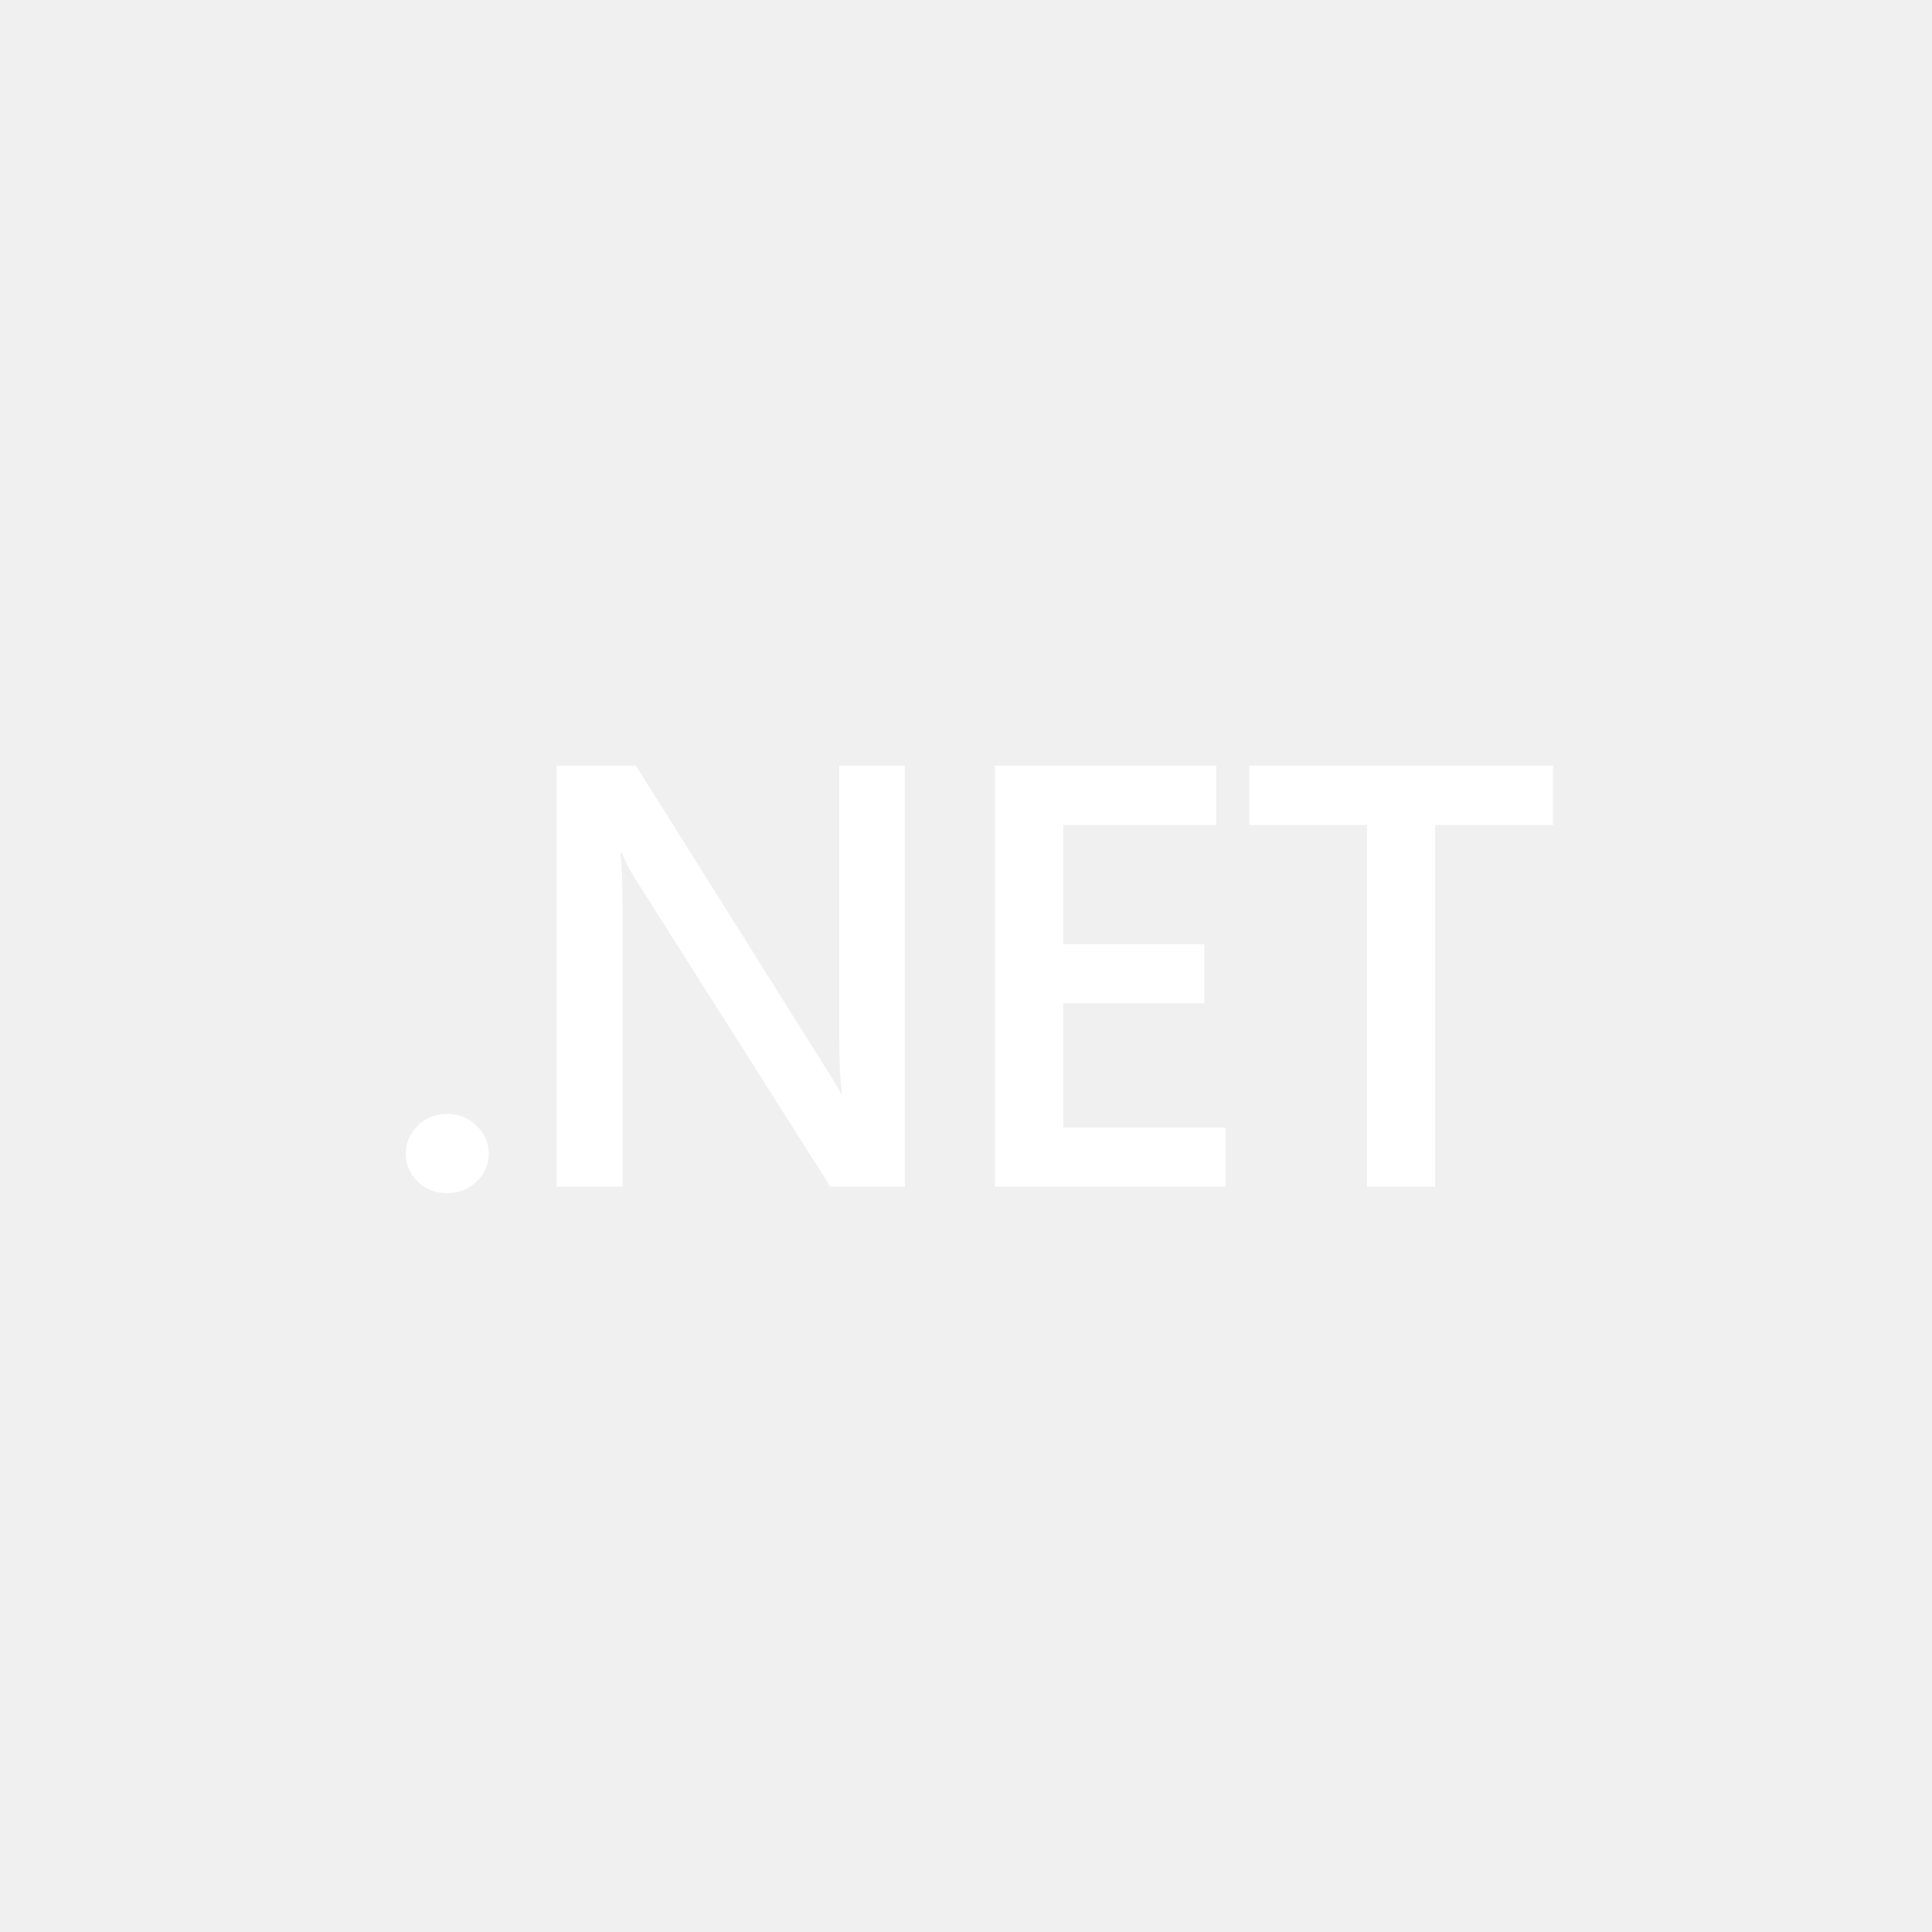
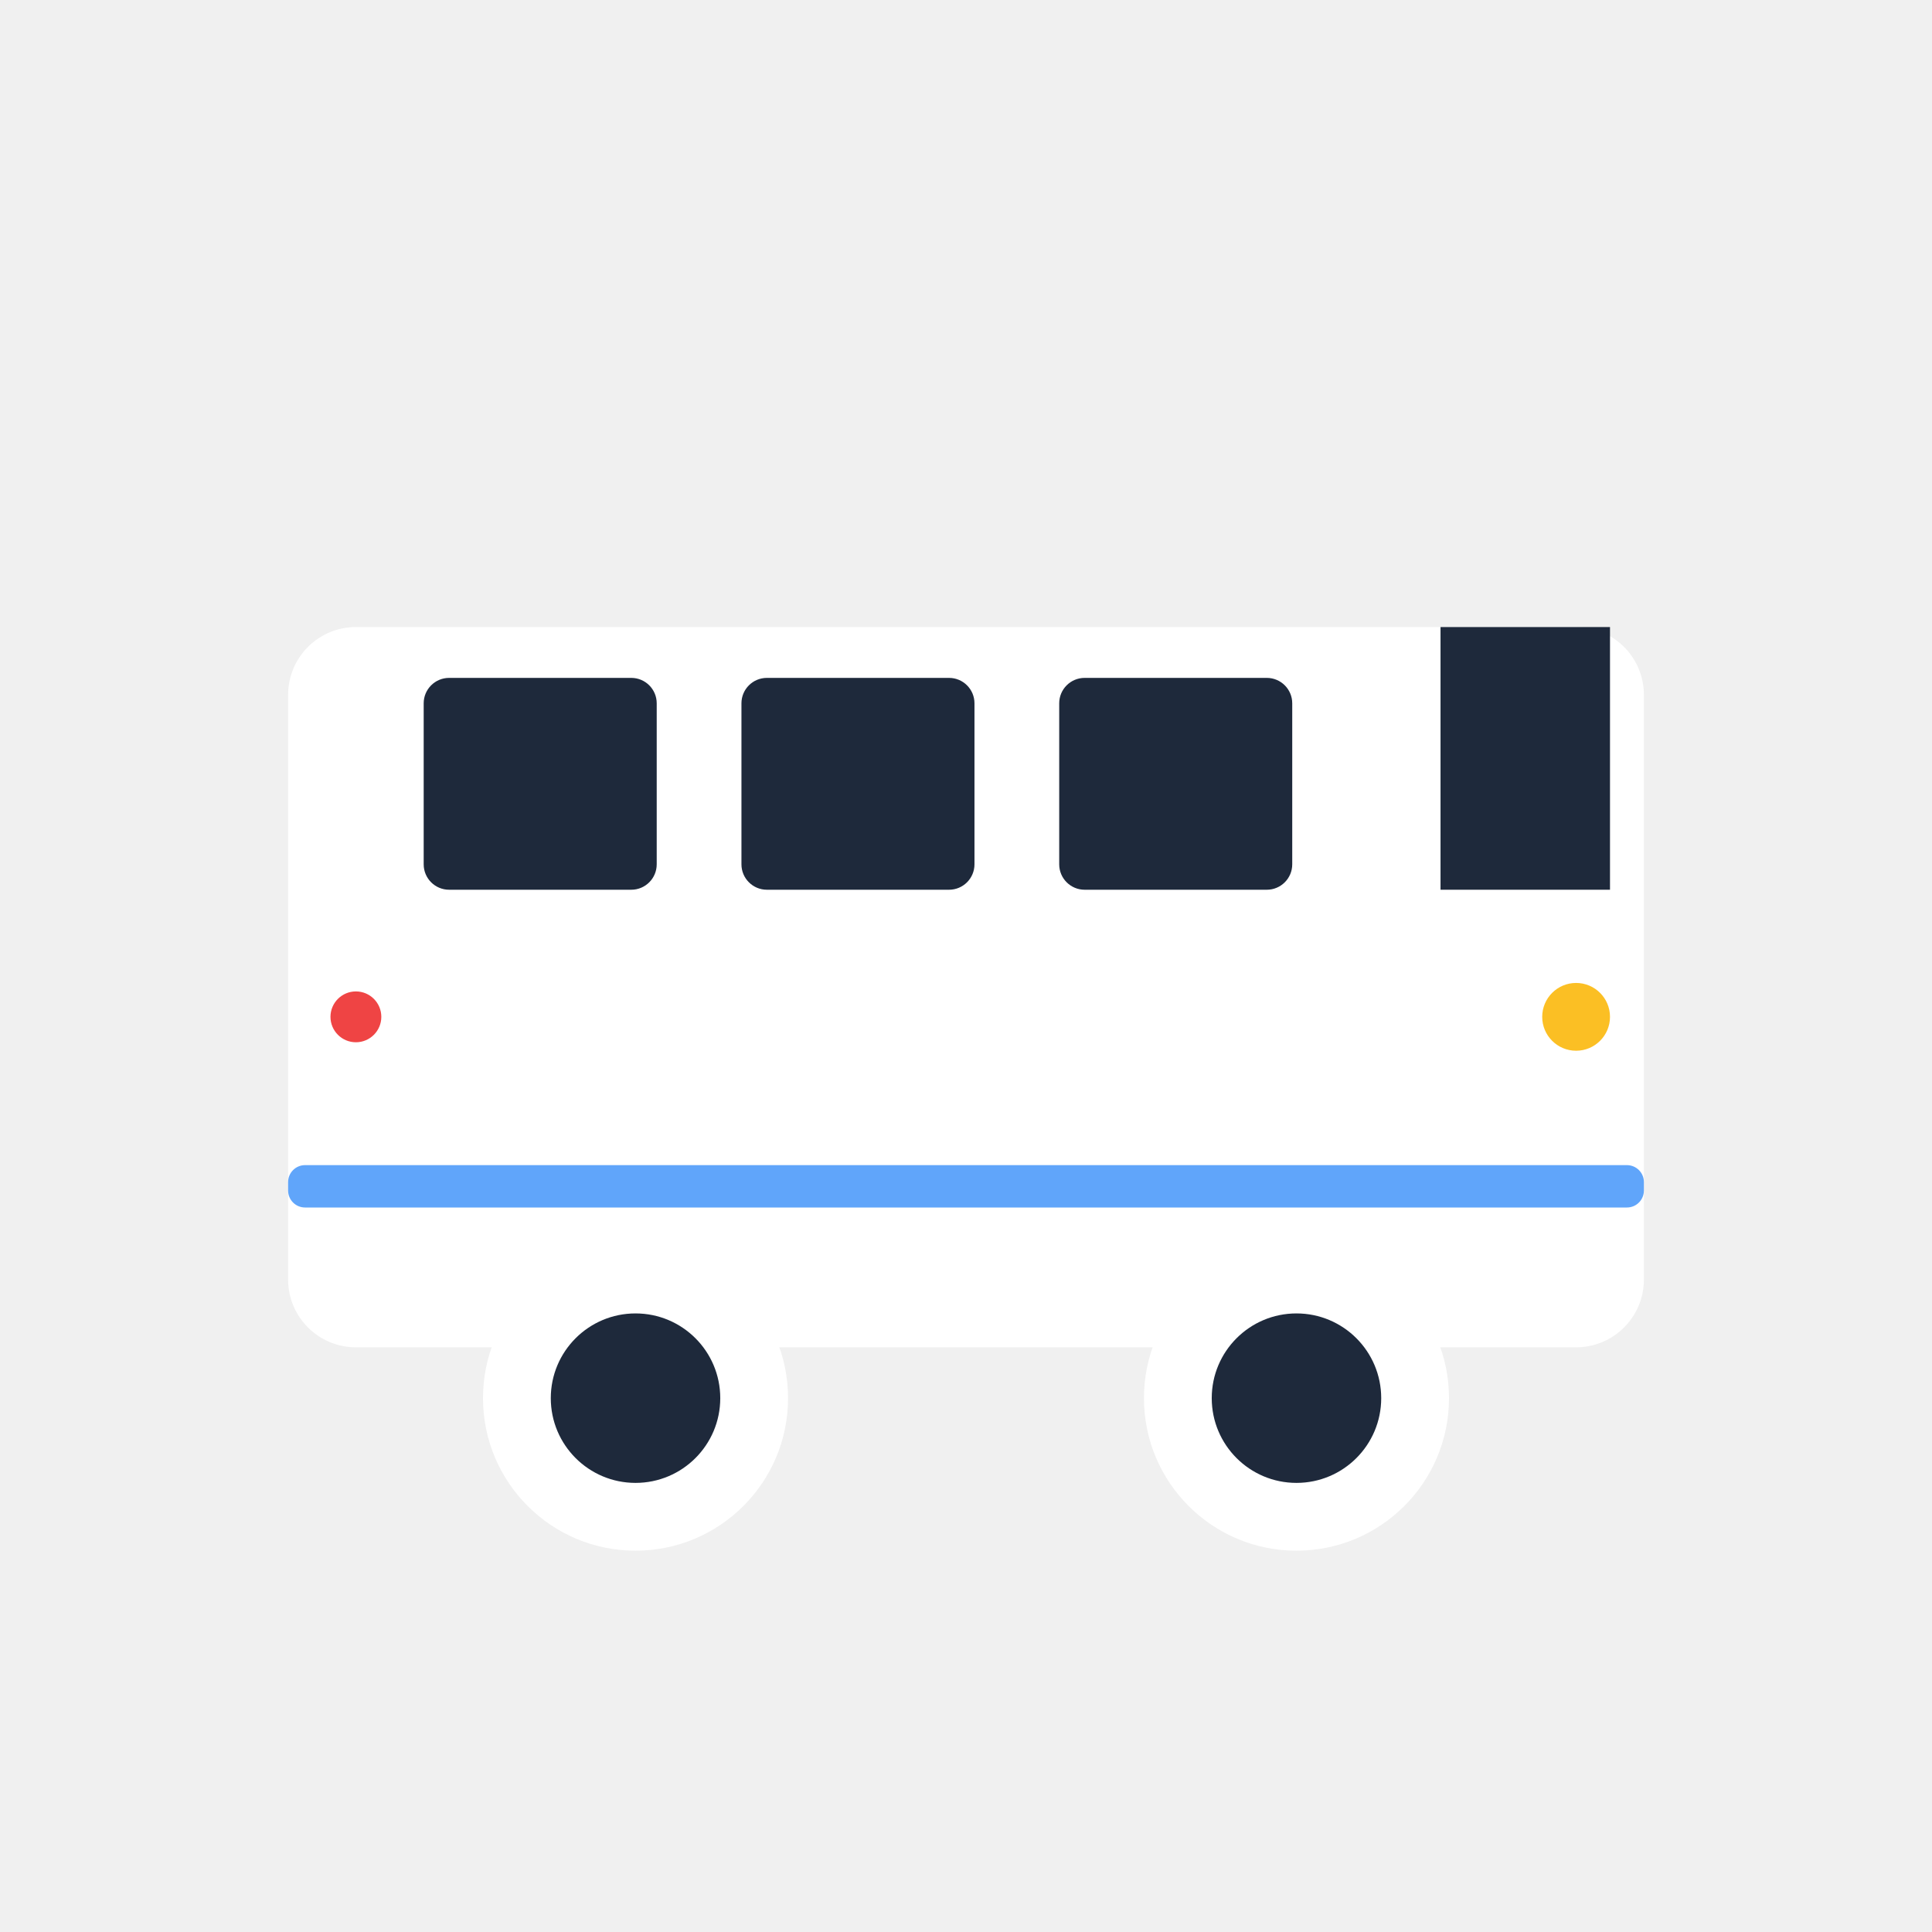
- <svg xmlns="http://www.w3.org/2000/svg" width="456" height="456" viewBox="0 0 456 456" version="1.1" xml:space="preserve" style="fill-rule:evenodd;clip-rule:evenodd;stroke-linejoin:round;stroke-miterlimit:2;">
-   <path d="m 105.5,281.609 c -2.703,0 -5.001,-0.9 -6.893,-2.702 -1.892,-1.848 -2.838,-4.042 -2.838,-6.582 0,-2.587 0.946,-4.804 2.838,-6.652 1.892,-1.848 4.19,-2.772 6.893,-2.772 2.748,0 5.068,0.924 6.96,2.772 1.937,1.848 2.906,4.064 2.906,6.652 0,2.54 -0.968,4.734 -2.906,6.582 -1.892,1.802 -4.212,2.702 -6.96,2.702 z" style="fill:#ffffff;fill-rule:nonzero;stroke-width:0.838" />
-   <path d="M 213.561,280.084 H 195.99 L 149.7,207.054 c -1.171,-1.848 -2.14,-3.765 -2.906,-5.751 h -0.406 c 0.361,2.125 0.541,6.675 0.541,13.65 v 65.132 h -15.543 v -99.36 h 18.719 l 44.737,71.298 c 1.892,2.957 3.109,4.989 3.649,6.098 h 0.27 c -0.45,-2.632 -0.676,-7.09 -0.676,-13.373 v -64.023 h 15.476 z" style="fill:#ffffff;fill-rule:nonzero;stroke-width:0.838" />
-   <path d="m 289.251,280.084 h -54.401 v -99.36 h 52.238 v 13.997 h -36.154 v 28.131 h 33.316 v 13.927 h -33.316 v 29.378 h 38.316 z" style="fill:#ffffff;fill-rule:nonzero;stroke-width:0.838" />
-   <path d="M 366.565,194.721 H 338.722 v 85.363 h -16.084 v -85.363 h -27.775 v -13.997 h 71.701 z" style="fill:#ffffff;fill-rule:nonzero;stroke-width:0.838" />
+ <svg xmlns="http://www.w3.org/2000/svg" width="456" height="456" viewBox="0 0 456 456" version="1.1">
+   <rect x="68" y="148" width="320" height="170" rx="16" ry="16" fill="#FFFFFF" />
+   <path d="M 340 148 L 380 148 L 380 210 L 340 210 Z" fill="#1E293B" />
+   <rect x="100" y="160" width="55" height="50" rx="6" ry="6" fill="#1E293B" />
+   <rect x="175" y="160" width="55" height="50" rx="6" ry="6" fill="#1E293B" />
+   <rect x="250" y="160" width="55" height="50" rx="6" ry="6" fill="#1E293B" />
+   <circle cx="150" cy="330" r="36" fill="#FFFFFF" />
+   <circle cx="306" cy="330" r="36" fill="#FFFFFF" />
+   <circle cx="150" cy="330" r="20" fill="#1E293B" />
+   <circle cx="306" cy="330" r="20" fill="#1E293B" />
+   <rect x="68" y="275" width="320" height="10" rx="4" ry="4" fill="#60A5FA" />
+   <circle cx="372" cy="240" r="8" fill="#FBBF24" />
+   <circle cx="84" cy="240" r="6" fill="#EF4444" />
</svg>
